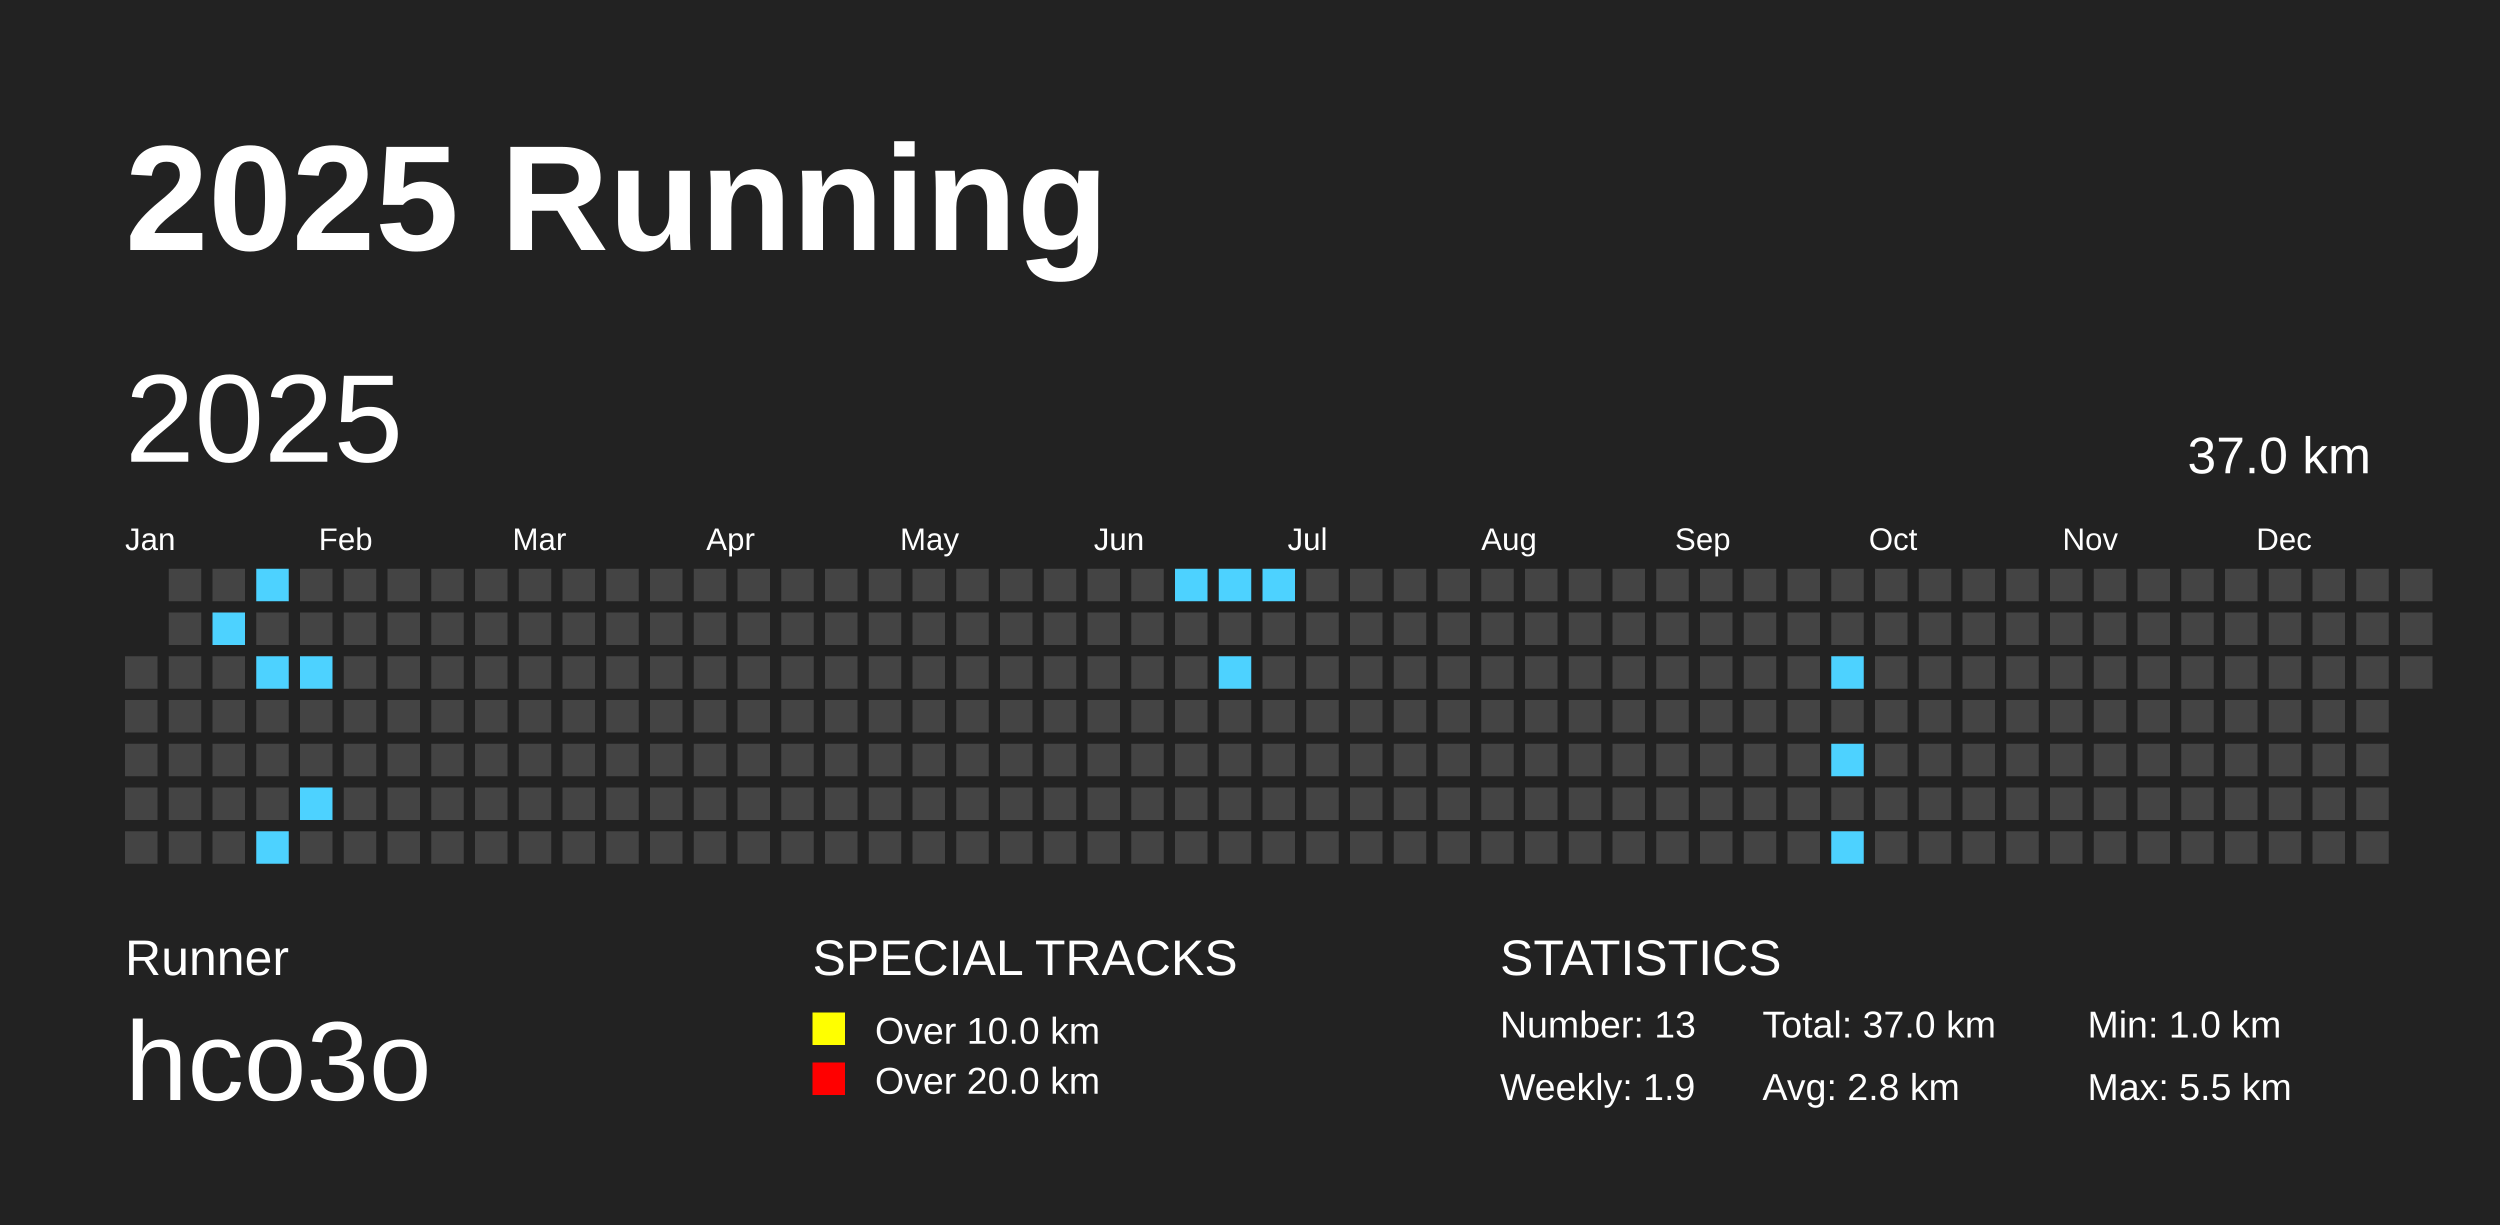
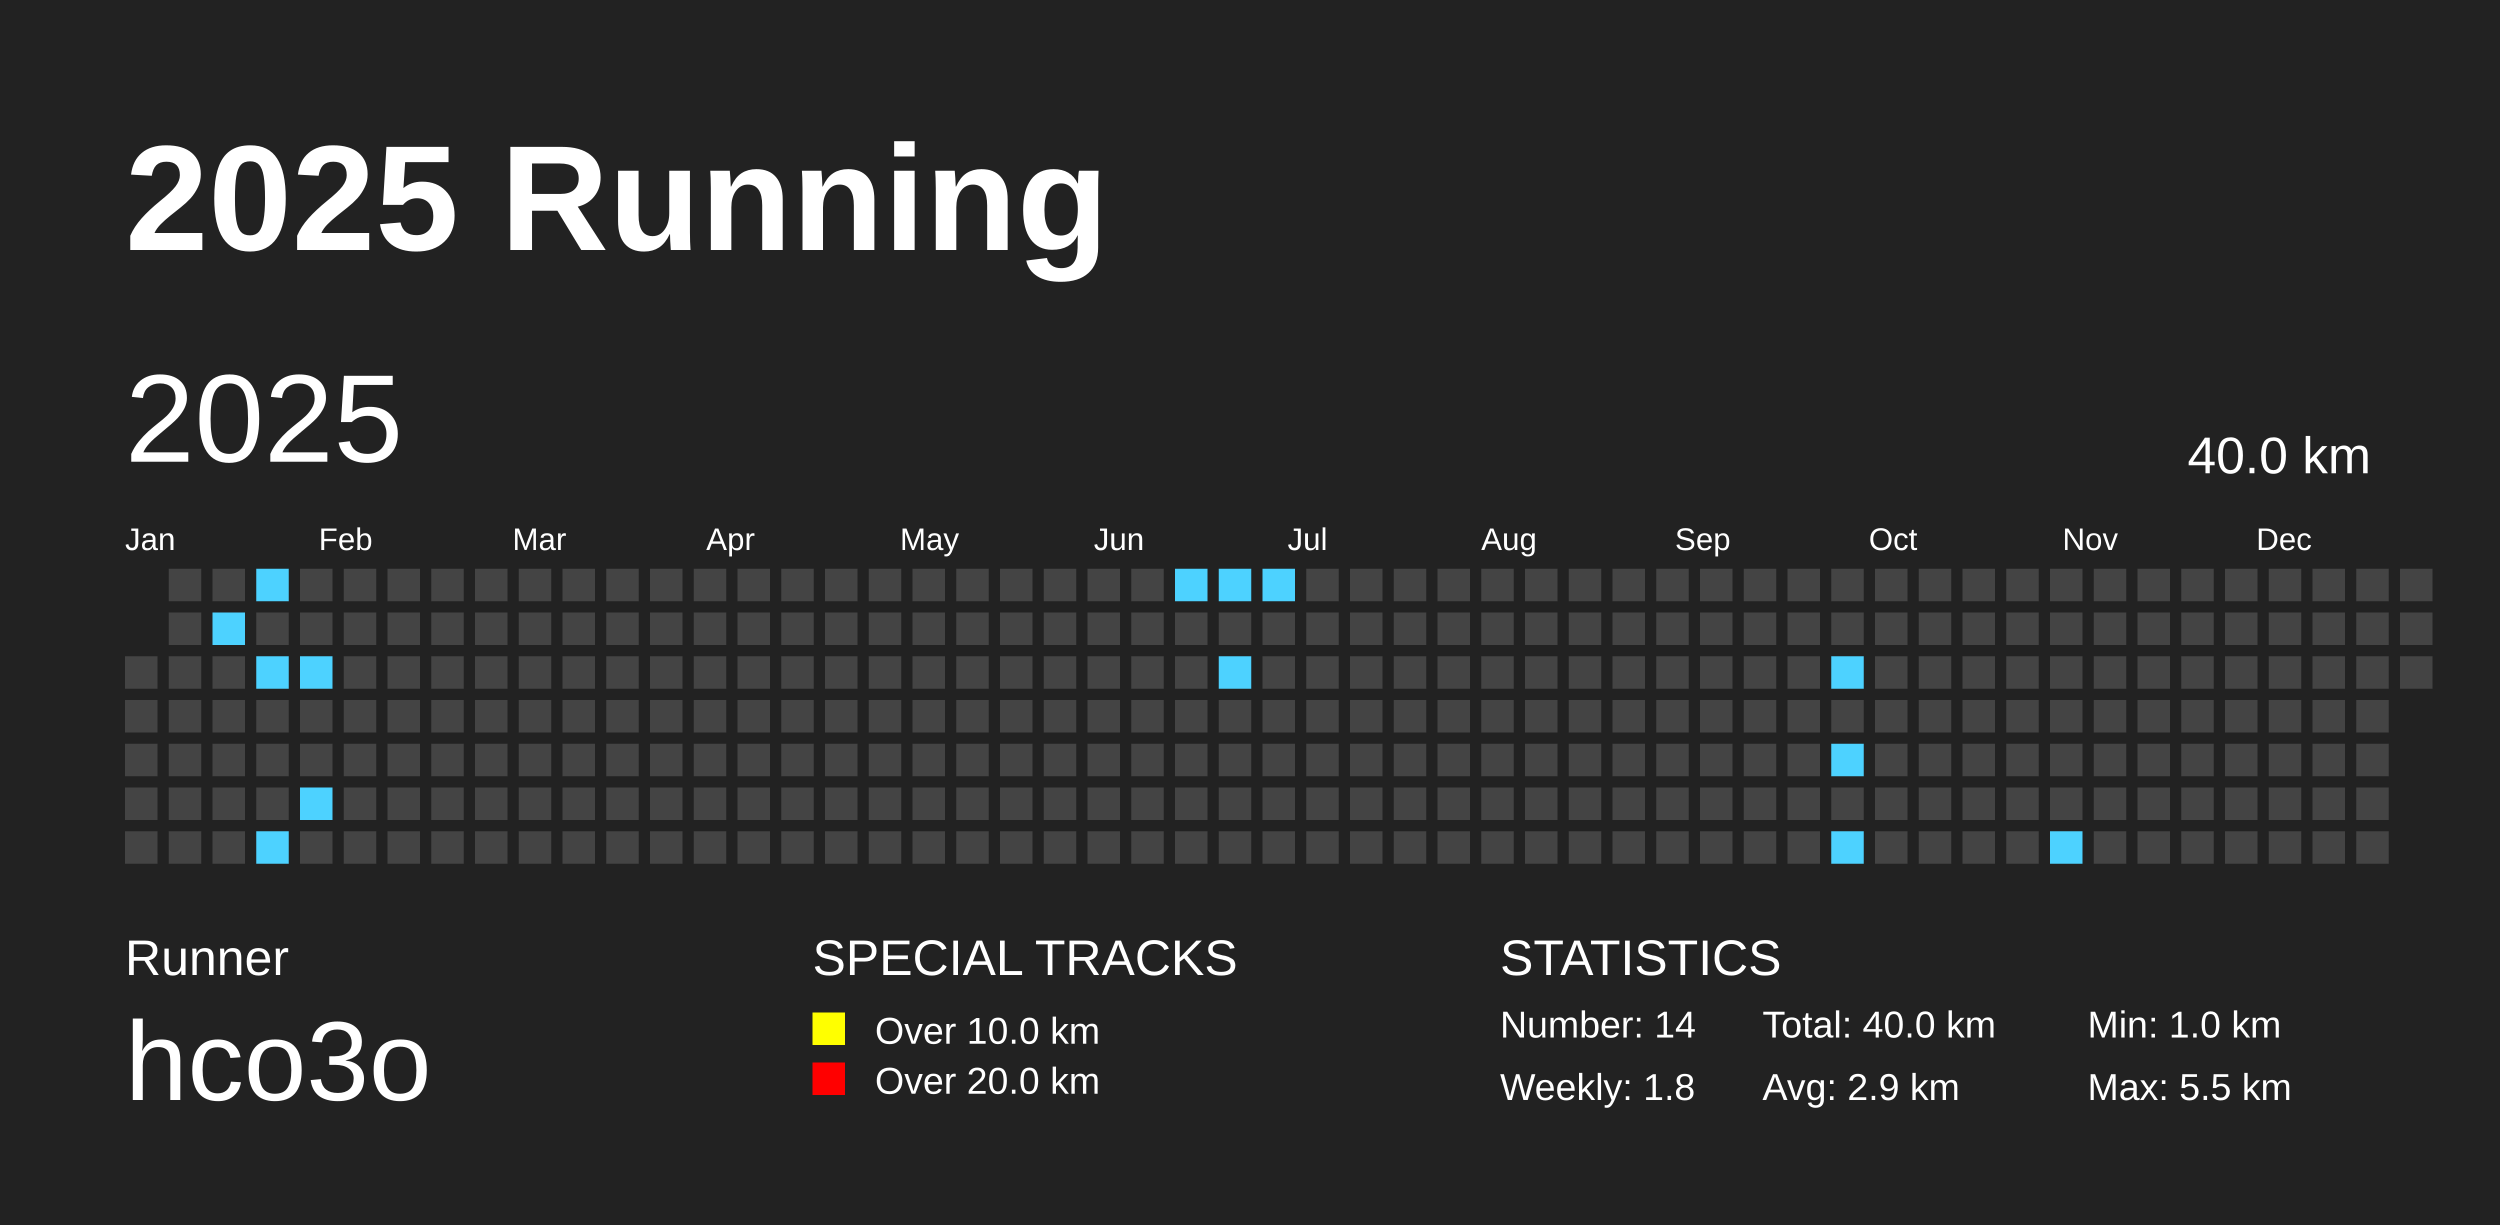
<svg xmlns="http://www.w3.org/2000/svg" baseProfile="full" height="98mm" version="1.1" viewBox="0,0,200,98" width="200mm">
  <defs />
  <rect fill="#222222" height="98" width="200" x="0" y="0" />
  <text fill="#FFFFFF" style="font-size:12px; font-family:Arial; font-weight:bold;" x="10" y="20">2025 Running</text>
  <text fill="#FFFFFF" style="font-size:4px; font-family:Arial" x="10" y="78">Runner</text>
  <text fill="#FFFFFF" style="font-size:9px; font-family:Arial" x="10" y="88">hco3o</text>
  <text fill="#FFFFFF" style="font-size:4px; font-family:Arial" x="65" y="78">SPECIAL TRACKS</text>
  <rect fill="yellow" height="2.6" width="2.6" x="65" y="81" />
  <text fill="#FFFFFF" style="font-size:3px; font-family:Arial" x="70" y="83.5">Over 10.0 km</text>
  <rect fill="red" height="2.6" width="2.6" x="65" y="85" />
  <text fill="#FFFFFF" style="font-size:3px; font-family:Arial" x="70" y="87.5">Over 20.0 km</text>
  <text fill="#FFFFFF" style="font-size:4px; font-family:Arial" x="120" y="78">STATISTICS</text>
-   <text fill="#FFFFFF" style="font-size:3px; font-family:Arial" x="120" y="83">Number: 13</text>
-   <text fill="#FFFFFF" style="font-size:3px; font-family:Arial" x="120" y="88">Weekly: 1.9</text>
-   <text fill="#FFFFFF" style="font-size:3px; font-family:Arial" x="141" y="83">Total: 37.0 km</text>
-   <text fill="#FFFFFF" style="font-size:3px; font-family:Arial" x="141" y="88">Avg: 2.8 km</text>
+   <text fill="#FFFFFF" style="font-size:3px; font-family:Arial" x="120" y="83">Number: 14</text>
+   <text fill="#FFFFFF" style="font-size:3px; font-family:Arial" x="120" y="88">Weekly: 1.8</text>
+   <text fill="#FFFFFF" style="font-size:3px; font-family:Arial" x="141" y="83">Total: 40.0 km</text>
+   <text fill="#FFFFFF" style="font-size:3px; font-family:Arial" x="141" y="88">Avg: 2.9 km</text>
  <text fill="#FFFFFF" style="font-size:3px; font-family:Arial" x="167" y="83">Min: 1.0 km</text>
  <text fill="#FFFFFF" style="font-size:3px; font-family:Arial" x="167" y="88">Max: 5.5 km</text>
  <text dominant-baseline="hanging" fill="#FFFFFF" style="font-size:10.0px; font-family:Arial;" x="10" y="30">2025</text>
-   <text dominant-baseline="hanging" fill="#FFFFFF" style="font-size:4.125px; font-family:Arial;" x="175" y="35">37.0 km</text>
+   <text dominant-baseline="hanging" fill="#FFFFFF" style="font-size:4.125px; font-family:Arial;" x="175" y="35">40.0 km</text>
  <text fill="#FFFFFF" style="font-size:2.5px; font-family:Arial" x="10.0" y="44">Jan</text>
  <text fill="#FFFFFF" style="font-size:2.5px; font-family:Arial" x="25.5" y="44">Feb</text>
  <text fill="#FFFFFF" style="font-size:2.5px; font-family:Arial" x="41.0" y="44">Mar</text>
  <text fill="#FFFFFF" style="font-size:2.5px; font-family:Arial" x="56.5" y="44">Apr</text>
  <text fill="#FFFFFF" style="font-size:2.5px; font-family:Arial" x="72.0" y="44">May</text>
  <text fill="#FFFFFF" style="font-size:2.5px; font-family:Arial" x="87.5" y="44">Jun</text>
  <text fill="#FFFFFF" style="font-size:2.5px; font-family:Arial" x="103.0" y="44">Jul</text>
  <text fill="#FFFFFF" style="font-size:2.5px; font-family:Arial" x="118.5" y="44">Aug</text>
  <text fill="#FFFFFF" style="font-size:2.5px; font-family:Arial" x="134.0" y="44">Sep</text>
  <text fill="#FFFFFF" style="font-size:2.5px; font-family:Arial" x="149.5" y="44">Oct</text>
  <text fill="#FFFFFF" style="font-size:2.5px; font-family:Arial" x="165.0" y="44">Nov</text>
  <text fill="#FFFFFF" style="font-size:2.5px; font-family:Arial" x="180.5" y="44">Dec</text>
  <rect fill="#444444" height="2.6" width="2.6" x="10.0" y="52.5" />
  <rect fill="#444444" height="2.6" width="2.6" x="10.0" y="56.0" />
  <rect fill="#444444" height="2.6" width="2.6" x="10.0" y="59.5" />
  <rect fill="#444444" height="2.6" width="2.6" x="10.0" y="63.0" />
  <rect fill="#444444" height="2.6" width="2.6" x="10.0" y="66.5" />
  <rect fill="#444444" height="2.6" width="2.6" x="13.5" y="45.5" />
  <rect fill="#444444" height="2.6" width="2.6" x="13.5" y="49.0" />
  <rect fill="#444444" height="2.6" width="2.6" x="13.5" y="52.5" />
  <rect fill="#444444" height="2.6" width="2.6" x="13.5" y="56.0" />
  <rect fill="#444444" height="2.6" width="2.6" x="13.5" y="59.5" />
  <rect fill="#444444" height="2.6" width="2.6" x="13.5" y="63.0" />
  <rect fill="#444444" height="2.6" width="2.6" x="13.5" y="66.5" />
  <rect fill="#444444" height="2.6" width="2.6" x="17.0" y="45.5" />
  <rect fill="#4DD2FF" height="2.6" width="2.6" x="17.0" y="49.0" />
  <rect fill="#444444" height="2.6" width="2.6" x="17.0" y="52.5" />
  <rect fill="#444444" height="2.6" width="2.6" x="17.0" y="56.0" />
  <rect fill="#444444" height="2.6" width="2.6" x="17.0" y="59.5" />
  <rect fill="#444444" height="2.6" width="2.6" x="17.0" y="63.0" />
  <rect fill="#444444" height="2.6" width="2.6" x="17.0" y="66.5" />
  <rect fill="#4DD2FF" height="2.6" width="2.6" x="20.5" y="45.5" />
  <rect fill="#444444" height="2.6" width="2.6" x="20.5" y="49.0" />
  <rect fill="#4DD2FF" height="2.6" width="2.6" x="20.5" y="52.5" />
  <rect fill="#444444" height="2.6" width="2.6" x="20.5" y="56.0" />
  <rect fill="#444444" height="2.6" width="2.6" x="20.5" y="59.5" />
  <rect fill="#444444" height="2.6" width="2.6" x="20.5" y="63.0" />
  <rect fill="#4DD2FF" height="2.6" width="2.6" x="20.5" y="66.5" />
  <rect fill="#444444" height="2.6" width="2.6" x="24.0" y="45.5" />
  <rect fill="#444444" height="2.6" width="2.6" x="24.0" y="49.0" />
  <rect fill="#4DD2FF" height="2.6" width="2.6" x="24.0" y="52.5" />
  <rect fill="#444444" height="2.6" width="2.6" x="24.0" y="56.0" />
  <rect fill="#444444" height="2.6" width="2.6" x="24.0" y="59.5" />
  <rect fill="#4DD2FF" height="2.6" width="2.6" x="24.0" y="63.0" />
  <rect fill="#444444" height="2.6" width="2.6" x="24.0" y="66.5" />
  <rect fill="#444444" height="2.6" width="2.6" x="27.5" y="45.5" />
  <rect fill="#444444" height="2.6" width="2.6" x="27.5" y="49.0" />
  <rect fill="#444444" height="2.6" width="2.6" x="27.5" y="52.5" />
  <rect fill="#444444" height="2.6" width="2.6" x="27.5" y="56.0" />
  <rect fill="#444444" height="2.6" width="2.6" x="27.5" y="59.5" />
  <rect fill="#444444" height="2.6" width="2.6" x="27.5" y="63.0" />
  <rect fill="#444444" height="2.6" width="2.6" x="27.5" y="66.5" />
  <rect fill="#444444" height="2.6" width="2.6" x="31.0" y="45.5" />
  <rect fill="#444444" height="2.6" width="2.6" x="31.0" y="49.0" />
  <rect fill="#444444" height="2.6" width="2.6" x="31.0" y="52.5" />
  <rect fill="#444444" height="2.6" width="2.6" x="31.0" y="56.0" />
  <rect fill="#444444" height="2.6" width="2.6" x="31.0" y="59.5" />
  <rect fill="#444444" height="2.6" width="2.6" x="31.0" y="63.0" />
  <rect fill="#444444" height="2.6" width="2.6" x="31.0" y="66.5" />
  <rect fill="#444444" height="2.6" width="2.6" x="34.5" y="45.5" />
  <rect fill="#444444" height="2.6" width="2.6" x="34.5" y="49.0" />
  <rect fill="#444444" height="2.6" width="2.6" x="34.5" y="52.5" />
  <rect fill="#444444" height="2.6" width="2.6" x="34.5" y="56.0" />
  <rect fill="#444444" height="2.6" width="2.6" x="34.5" y="59.5" />
  <rect fill="#444444" height="2.6" width="2.6" x="34.5" y="63.0" />
  <rect fill="#444444" height="2.6" width="2.6" x="34.5" y="66.5" />
  <rect fill="#444444" height="2.6" width="2.6" x="38.0" y="45.5" />
  <rect fill="#444444" height="2.6" width="2.6" x="38.0" y="49.0" />
  <rect fill="#444444" height="2.6" width="2.6" x="38.0" y="52.5" />
  <rect fill="#444444" height="2.6" width="2.6" x="38.0" y="56.0" />
  <rect fill="#444444" height="2.6" width="2.6" x="38.0" y="59.5" />
  <rect fill="#444444" height="2.6" width="2.6" x="38.0" y="63.0" />
  <rect fill="#444444" height="2.6" width="2.6" x="38.0" y="66.5" />
  <rect fill="#444444" height="2.6" width="2.6" x="41.5" y="45.5" />
  <rect fill="#444444" height="2.6" width="2.6" x="41.5" y="49.0" />
  <rect fill="#444444" height="2.6" width="2.6" x="41.5" y="52.5" />
  <rect fill="#444444" height="2.6" width="2.6" x="41.5" y="56.0" />
  <rect fill="#444444" height="2.6" width="2.6" x="41.5" y="59.5" />
  <rect fill="#444444" height="2.6" width="2.6" x="41.5" y="63.0" />
  <rect fill="#444444" height="2.6" width="2.6" x="41.5" y="66.5" />
  <rect fill="#444444" height="2.6" width="2.6" x="45.0" y="45.5" />
  <rect fill="#444444" height="2.6" width="2.6" x="45.0" y="49.0" />
  <rect fill="#444444" height="2.6" width="2.6" x="45.0" y="52.5" />
  <rect fill="#444444" height="2.6" width="2.6" x="45.0" y="56.0" />
  <rect fill="#444444" height="2.6" width="2.6" x="45.0" y="59.5" />
  <rect fill="#444444" height="2.6" width="2.6" x="45.0" y="63.0" />
  <rect fill="#444444" height="2.6" width="2.6" x="45.0" y="66.5" />
  <rect fill="#444444" height="2.6" width="2.6" x="48.5" y="45.5" />
  <rect fill="#444444" height="2.6" width="2.6" x="48.5" y="49.0" />
  <rect fill="#444444" height="2.6" width="2.6" x="48.5" y="52.5" />
  <rect fill="#444444" height="2.6" width="2.6" x="48.5" y="56.0" />
  <rect fill="#444444" height="2.6" width="2.6" x="48.5" y="59.5" />
  <rect fill="#444444" height="2.6" width="2.6" x="48.5" y="63.0" />
  <rect fill="#444444" height="2.6" width="2.6" x="48.5" y="66.5" />
  <rect fill="#444444" height="2.6" width="2.6" x="52.0" y="45.5" />
  <rect fill="#444444" height="2.6" width="2.6" x="52.0" y="49.0" />
  <rect fill="#444444" height="2.6" width="2.6" x="52.0" y="52.5" />
  <rect fill="#444444" height="2.6" width="2.6" x="52.0" y="56.0" />
  <rect fill="#444444" height="2.6" width="2.6" x="52.0" y="59.5" />
  <rect fill="#444444" height="2.6" width="2.6" x="52.0" y="63.0" />
  <rect fill="#444444" height="2.6" width="2.6" x="52.0" y="66.5" />
  <rect fill="#444444" height="2.6" width="2.6" x="55.5" y="45.5" />
  <rect fill="#444444" height="2.6" width="2.6" x="55.5" y="49.0" />
  <rect fill="#444444" height="2.6" width="2.6" x="55.5" y="52.5" />
  <rect fill="#444444" height="2.6" width="2.6" x="55.5" y="56.0" />
  <rect fill="#444444" height="2.6" width="2.6" x="55.5" y="59.5" />
  <rect fill="#444444" height="2.6" width="2.6" x="55.5" y="63.0" />
  <rect fill="#444444" height="2.6" width="2.6" x="55.5" y="66.5" />
  <rect fill="#444444" height="2.6" width="2.6" x="59.0" y="45.5" />
  <rect fill="#444444" height="2.6" width="2.6" x="59.0" y="49.0" />
  <rect fill="#444444" height="2.6" width="2.6" x="59.0" y="52.5" />
  <rect fill="#444444" height="2.6" width="2.6" x="59.0" y="56.0" />
  <rect fill="#444444" height="2.6" width="2.6" x="59.0" y="59.5" />
  <rect fill="#444444" height="2.6" width="2.6" x="59.0" y="63.0" />
  <rect fill="#444444" height="2.6" width="2.6" x="59.0" y="66.5" />
  <rect fill="#444444" height="2.6" width="2.6" x="62.5" y="45.5" />
  <rect fill="#444444" height="2.6" width="2.6" x="62.5" y="49.0" />
  <rect fill="#444444" height="2.6" width="2.6" x="62.5" y="52.5" />
  <rect fill="#444444" height="2.6" width="2.6" x="62.5" y="56.0" />
  <rect fill="#444444" height="2.6" width="2.6" x="62.5" y="59.5" />
  <rect fill="#444444" height="2.6" width="2.6" x="62.5" y="63.0" />
  <rect fill="#444444" height="2.6" width="2.6" x="62.5" y="66.5" />
  <rect fill="#444444" height="2.6" width="2.6" x="66.0" y="45.5" />
  <rect fill="#444444" height="2.6" width="2.6" x="66.0" y="49.0" />
  <rect fill="#444444" height="2.6" width="2.6" x="66.0" y="52.5" />
  <rect fill="#444444" height="2.6" width="2.6" x="66.0" y="56.0" />
  <rect fill="#444444" height="2.6" width="2.6" x="66.0" y="59.5" />
  <rect fill="#444444" height="2.6" width="2.6" x="66.0" y="63.0" />
  <rect fill="#444444" height="2.6" width="2.6" x="66.0" y="66.5" />
  <rect fill="#444444" height="2.6" width="2.6" x="69.5" y="45.5" />
  <rect fill="#444444" height="2.6" width="2.6" x="69.5" y="49.0" />
  <rect fill="#444444" height="2.6" width="2.6" x="69.5" y="52.5" />
  <rect fill="#444444" height="2.6" width="2.6" x="69.5" y="56.0" />
  <rect fill="#444444" height="2.6" width="2.6" x="69.5" y="59.5" />
  <rect fill="#444444" height="2.6" width="2.6" x="69.5" y="63.0" />
  <rect fill="#444444" height="2.6" width="2.6" x="69.5" y="66.5" />
  <rect fill="#444444" height="2.6" width="2.6" x="73.0" y="45.5" />
  <rect fill="#444444" height="2.6" width="2.6" x="73.0" y="49.0" />
  <rect fill="#444444" height="2.6" width="2.6" x="73.0" y="52.5" />
  <rect fill="#444444" height="2.6" width="2.6" x="73.0" y="56.0" />
  <rect fill="#444444" height="2.6" width="2.6" x="73.0" y="59.5" />
  <rect fill="#444444" height="2.6" width="2.6" x="73.0" y="63.0" />
  <rect fill="#444444" height="2.6" width="2.6" x="73.0" y="66.5" />
  <rect fill="#444444" height="2.6" width="2.6" x="76.5" y="45.5" />
  <rect fill="#444444" height="2.6" width="2.6" x="76.5" y="49.0" />
  <rect fill="#444444" height="2.6" width="2.6" x="76.5" y="52.5" />
  <rect fill="#444444" height="2.6" width="2.6" x="76.5" y="56.0" />
  <rect fill="#444444" height="2.6" width="2.6" x="76.5" y="59.5" />
  <rect fill="#444444" height="2.6" width="2.6" x="76.5" y="63.0" />
  <rect fill="#444444" height="2.6" width="2.6" x="76.5" y="66.5" />
  <rect fill="#444444" height="2.6" width="2.6" x="80.0" y="45.5" />
  <rect fill="#444444" height="2.6" width="2.6" x="80.0" y="49.0" />
  <rect fill="#444444" height="2.6" width="2.6" x="80.0" y="52.5" />
  <rect fill="#444444" height="2.6" width="2.6" x="80.0" y="56.0" />
  <rect fill="#444444" height="2.6" width="2.6" x="80.0" y="59.5" />
  <rect fill="#444444" height="2.6" width="2.6" x="80.0" y="63.0" />
  <rect fill="#444444" height="2.6" width="2.6" x="80.0" y="66.5" />
  <rect fill="#444444" height="2.6" width="2.6" x="83.5" y="45.5" />
  <rect fill="#444444" height="2.6" width="2.6" x="83.5" y="49.0" />
  <rect fill="#444444" height="2.6" width="2.6" x="83.5" y="52.5" />
  <rect fill="#444444" height="2.6" width="2.6" x="83.5" y="56.0" />
  <rect fill="#444444" height="2.6" width="2.6" x="83.5" y="59.5" />
  <rect fill="#444444" height="2.6" width="2.6" x="83.5" y="63.0" />
  <rect fill="#444444" height="2.6" width="2.6" x="83.5" y="66.5" />
  <rect fill="#444444" height="2.6" width="2.6" x="87.0" y="45.5" />
  <rect fill="#444444" height="2.6" width="2.6" x="87.0" y="49.0" />
  <rect fill="#444444" height="2.6" width="2.6" x="87.0" y="52.5" />
  <rect fill="#444444" height="2.6" width="2.6" x="87.0" y="56.0" />
  <rect fill="#444444" height="2.6" width="2.6" x="87.0" y="59.5" />
  <rect fill="#444444" height="2.6" width="2.6" x="87.0" y="63.0" />
  <rect fill="#444444" height="2.6" width="2.6" x="87.0" y="66.5" />
  <rect fill="#444444" height="2.6" width="2.6" x="90.5" y="45.5" />
  <rect fill="#444444" height="2.6" width="2.6" x="90.5" y="49.0" />
  <rect fill="#444444" height="2.6" width="2.6" x="90.5" y="52.5" />
  <rect fill="#444444" height="2.6" width="2.6" x="90.5" y="56.0" />
  <rect fill="#444444" height="2.6" width="2.6" x="90.5" y="59.5" />
  <rect fill="#444444" height="2.6" width="2.6" x="90.5" y="63.0" />
  <rect fill="#444444" height="2.6" width="2.6" x="90.5" y="66.5" />
  <rect fill="#4DD2FF" height="2.6" width="2.6" x="94.0" y="45.5" />
  <rect fill="#444444" height="2.6" width="2.6" x="94.0" y="49.0" />
  <rect fill="#444444" height="2.6" width="2.6" x="94.0" y="52.5" />
  <rect fill="#444444" height="2.6" width="2.6" x="94.0" y="56.0" />
  <rect fill="#444444" height="2.6" width="2.6" x="94.0" y="59.5" />
  <rect fill="#444444" height="2.6" width="2.6" x="94.0" y="63.0" />
  <rect fill="#444444" height="2.6" width="2.6" x="94.0" y="66.5" />
  <rect fill="#4DD2FF" height="2.6" width="2.6" x="97.5" y="45.5" />
  <rect fill="#444444" height="2.6" width="2.6" x="97.5" y="49.0" />
  <rect fill="#4DD2FF" height="2.6" width="2.6" x="97.5" y="52.5" />
  <rect fill="#444444" height="2.6" width="2.6" x="97.5" y="56.0" />
  <rect fill="#444444" height="2.6" width="2.6" x="97.5" y="59.5" />
  <rect fill="#444444" height="2.6" width="2.6" x="97.5" y="63.0" />
  <rect fill="#444444" height="2.6" width="2.6" x="97.5" y="66.5" />
  <rect fill="#4DD2FF" height="2.6" width="2.6" x="101.0" y="45.5" />
  <rect fill="#444444" height="2.6" width="2.6" x="101.0" y="49.0" />
  <rect fill="#444444" height="2.6" width="2.6" x="101.0" y="52.5" />
  <rect fill="#444444" height="2.6" width="2.6" x="101.0" y="56.0" />
  <rect fill="#444444" height="2.6" width="2.6" x="101.0" y="59.5" />
  <rect fill="#444444" height="2.6" width="2.6" x="101.0" y="63.0" />
  <rect fill="#444444" height="2.6" width="2.6" x="101.0" y="66.5" />
  <rect fill="#444444" height="2.6" width="2.6" x="104.5" y="45.5" />
  <rect fill="#444444" height="2.6" width="2.6" x="104.5" y="49.0" />
  <rect fill="#444444" height="2.6" width="2.6" x="104.5" y="52.5" />
  <rect fill="#444444" height="2.6" width="2.6" x="104.5" y="56.0" />
  <rect fill="#444444" height="2.6" width="2.6" x="104.5" y="59.5" />
  <rect fill="#444444" height="2.6" width="2.6" x="104.5" y="63.0" />
  <rect fill="#444444" height="2.6" width="2.6" x="104.5" y="66.5" />
  <rect fill="#444444" height="2.6" width="2.6" x="108.0" y="45.5" />
  <rect fill="#444444" height="2.6" width="2.6" x="108.0" y="49.0" />
  <rect fill="#444444" height="2.6" width="2.6" x="108.0" y="52.5" />
  <rect fill="#444444" height="2.6" width="2.6" x="108.0" y="56.0" />
  <rect fill="#444444" height="2.6" width="2.6" x="108.0" y="59.5" />
  <rect fill="#444444" height="2.6" width="2.6" x="108.0" y="63.0" />
  <rect fill="#444444" height="2.6" width="2.6" x="108.0" y="66.5" />
  <rect fill="#444444" height="2.6" width="2.6" x="111.5" y="45.5" />
  <rect fill="#444444" height="2.6" width="2.6" x="111.5" y="49.0" />
  <rect fill="#444444" height="2.6" width="2.6" x="111.5" y="52.5" />
  <rect fill="#444444" height="2.6" width="2.6" x="111.5" y="56.0" />
  <rect fill="#444444" height="2.6" width="2.6" x="111.5" y="59.5" />
  <rect fill="#444444" height="2.6" width="2.6" x="111.5" y="63.0" />
  <rect fill="#444444" height="2.6" width="2.6" x="111.5" y="66.5" />
  <rect fill="#444444" height="2.6" width="2.6" x="115.0" y="45.5" />
  <rect fill="#444444" height="2.6" width="2.6" x="115.0" y="49.0" />
  <rect fill="#444444" height="2.6" width="2.6" x="115.0" y="52.5" />
  <rect fill="#444444" height="2.6" width="2.6" x="115.0" y="56.0" />
  <rect fill="#444444" height="2.6" width="2.6" x="115.0" y="59.5" />
  <rect fill="#444444" height="2.6" width="2.6" x="115.0" y="63.0" />
  <rect fill="#444444" height="2.6" width="2.6" x="115.0" y="66.5" />
  <rect fill="#444444" height="2.6" width="2.6" x="118.5" y="45.5" />
  <rect fill="#444444" height="2.6" width="2.6" x="118.5" y="49.0" />
  <rect fill="#444444" height="2.6" width="2.6" x="118.5" y="52.5" />
  <rect fill="#444444" height="2.6" width="2.6" x="118.5" y="56.0" />
  <rect fill="#444444" height="2.6" width="2.6" x="118.5" y="59.5" />
  <rect fill="#444444" height="2.6" width="2.6" x="118.5" y="63.0" />
  <rect fill="#444444" height="2.6" width="2.6" x="118.5" y="66.5" />
  <rect fill="#444444" height="2.6" width="2.6" x="122.0" y="45.5" />
  <rect fill="#444444" height="2.6" width="2.6" x="122.0" y="49.0" />
  <rect fill="#444444" height="2.6" width="2.6" x="122.0" y="52.5" />
  <rect fill="#444444" height="2.6" width="2.6" x="122.0" y="56.0" />
  <rect fill="#444444" height="2.6" width="2.6" x="122.0" y="59.5" />
  <rect fill="#444444" height="2.6" width="2.6" x="122.0" y="63.0" />
  <rect fill="#444444" height="2.6" width="2.6" x="122.0" y="66.5" />
  <rect fill="#444444" height="2.6" width="2.6" x="125.5" y="45.5" />
  <rect fill="#444444" height="2.6" width="2.6" x="125.5" y="49.0" />
  <rect fill="#444444" height="2.6" width="2.6" x="125.5" y="52.5" />
  <rect fill="#444444" height="2.6" width="2.6" x="125.5" y="56.0" />
  <rect fill="#444444" height="2.6" width="2.6" x="125.5" y="59.5" />
  <rect fill="#444444" height="2.6" width="2.6" x="125.5" y="63.0" />
  <rect fill="#444444" height="2.6" width="2.6" x="125.5" y="66.5" />
  <rect fill="#444444" height="2.6" width="2.6" x="129.0" y="45.5" />
  <rect fill="#444444" height="2.6" width="2.6" x="129.0" y="49.0" />
  <rect fill="#444444" height="2.6" width="2.6" x="129.0" y="52.5" />
  <rect fill="#444444" height="2.6" width="2.6" x="129.0" y="56.0" />
  <rect fill="#444444" height="2.6" width="2.6" x="129.0" y="59.5" />
  <rect fill="#444444" height="2.6" width="2.6" x="129.0" y="63.0" />
  <rect fill="#444444" height="2.6" width="2.6" x="129.0" y="66.5" />
  <rect fill="#444444" height="2.6" width="2.6" x="132.5" y="45.5" />
  <rect fill="#444444" height="2.6" width="2.6" x="132.5" y="49.0" />
  <rect fill="#444444" height="2.6" width="2.6" x="132.5" y="52.5" />
  <rect fill="#444444" height="2.6" width="2.6" x="132.5" y="56.0" />
  <rect fill="#444444" height="2.6" width="2.6" x="132.5" y="59.5" />
  <rect fill="#444444" height="2.6" width="2.6" x="132.5" y="63.0" />
  <rect fill="#444444" height="2.6" width="2.6" x="132.5" y="66.5" />
  <rect fill="#444444" height="2.6" width="2.6" x="136.0" y="45.5" />
  <rect fill="#444444" height="2.6" width="2.6" x="136.0" y="49.0" />
  <rect fill="#444444" height="2.6" width="2.6" x="136.0" y="52.5" />
  <rect fill="#444444" height="2.6" width="2.6" x="136.0" y="56.0" />
  <rect fill="#444444" height="2.6" width="2.6" x="136.0" y="59.5" />
  <rect fill="#444444" height="2.6" width="2.6" x="136.0" y="63.0" />
  <rect fill="#444444" height="2.6" width="2.6" x="136.0" y="66.5" />
  <rect fill="#444444" height="2.6" width="2.6" x="139.5" y="45.5" />
  <rect fill="#444444" height="2.6" width="2.6" x="139.5" y="49.0" />
  <rect fill="#444444" height="2.6" width="2.6" x="139.5" y="52.5" />
  <rect fill="#444444" height="2.6" width="2.6" x="139.5" y="56.0" />
  <rect fill="#444444" height="2.6" width="2.6" x="139.5" y="59.5" />
  <rect fill="#444444" height="2.6" width="2.6" x="139.5" y="63.0" />
  <rect fill="#444444" height="2.6" width="2.6" x="139.5" y="66.5" />
  <rect fill="#444444" height="2.6" width="2.6" x="143.0" y="45.5" />
  <rect fill="#444444" height="2.6" width="2.6" x="143.0" y="49.0" />
  <rect fill="#444444" height="2.6" width="2.6" x="143.0" y="52.5" />
  <rect fill="#444444" height="2.6" width="2.6" x="143.0" y="56.0" />
  <rect fill="#444444" height="2.6" width="2.6" x="143.0" y="59.5" />
  <rect fill="#444444" height="2.6" width="2.6" x="143.0" y="63.0" />
  <rect fill="#444444" height="2.6" width="2.6" x="143.0" y="66.5" />
  <rect fill="#444444" height="2.6" width="2.6" x="146.5" y="45.5" />
  <rect fill="#444444" height="2.6" width="2.6" x="146.5" y="49.0" />
  <rect fill="#4DD2FF" height="2.6" width="2.6" x="146.5" y="52.5" />
  <rect fill="#444444" height="2.6" width="2.6" x="146.5" y="56.0" />
  <rect fill="#4DD2FF" height="2.6" width="2.6" x="146.5" y="59.5" />
  <rect fill="#444444" height="2.6" width="2.6" x="146.5" y="63.0" />
  <rect fill="#4DD2FF" height="2.6" width="2.6" x="146.5" y="66.5" />
  <rect fill="#444444" height="2.6" width="2.6" x="150.0" y="45.5" />
  <rect fill="#444444" height="2.6" width="2.6" x="150.0" y="49.0" />
  <rect fill="#444444" height="2.6" width="2.6" x="150.0" y="52.5" />
  <rect fill="#444444" height="2.6" width="2.6" x="150.0" y="56.0" />
  <rect fill="#444444" height="2.6" width="2.6" x="150.0" y="59.5" />
  <rect fill="#444444" height="2.6" width="2.6" x="150.0" y="63.0" />
  <rect fill="#444444" height="2.6" width="2.6" x="150.0" y="66.5" />
  <rect fill="#444444" height="2.6" width="2.6" x="153.5" y="45.5" />
  <rect fill="#444444" height="2.6" width="2.6" x="153.5" y="49.0" />
  <rect fill="#444444" height="2.6" width="2.6" x="153.5" y="52.5" />
  <rect fill="#444444" height="2.6" width="2.6" x="153.5" y="56.0" />
  <rect fill="#444444" height="2.6" width="2.6" x="153.5" y="59.5" />
  <rect fill="#444444" height="2.6" width="2.6" x="153.5" y="63.0" />
  <rect fill="#444444" height="2.6" width="2.6" x="153.5" y="66.5" />
  <rect fill="#444444" height="2.6" width="2.6" x="157.0" y="45.5" />
  <rect fill="#444444" height="2.6" width="2.6" x="157.0" y="49.0" />
  <rect fill="#444444" height="2.6" width="2.6" x="157.0" y="52.5" />
  <rect fill="#444444" height="2.6" width="2.6" x="157.0" y="56.0" />
  <rect fill="#444444" height="2.6" width="2.6" x="157.0" y="59.5" />
  <rect fill="#444444" height="2.6" width="2.6" x="157.0" y="63.0" />
  <rect fill="#444444" height="2.6" width="2.6" x="157.0" y="66.5" />
  <rect fill="#444444" height="2.6" width="2.6" x="160.5" y="45.5" />
  <rect fill="#444444" height="2.6" width="2.6" x="160.5" y="49.0" />
  <rect fill="#444444" height="2.6" width="2.6" x="160.5" y="52.5" />
  <rect fill="#444444" height="2.6" width="2.6" x="160.5" y="56.0" />
  <rect fill="#444444" height="2.6" width="2.6" x="160.5" y="59.5" />
  <rect fill="#444444" height="2.6" width="2.6" x="160.5" y="63.0" />
  <rect fill="#444444" height="2.6" width="2.6" x="160.5" y="66.5" />
  <rect fill="#444444" height="2.6" width="2.6" x="164.0" y="45.5" />
  <rect fill="#444444" height="2.6" width="2.6" x="164.0" y="49.0" />
  <rect fill="#444444" height="2.6" width="2.6" x="164.0" y="52.5" />
  <rect fill="#444444" height="2.6" width="2.6" x="164.0" y="56.0" />
  <rect fill="#444444" height="2.6" width="2.6" x="164.0" y="59.5" />
  <rect fill="#444444" height="2.6" width="2.6" x="164.0" y="63.0" />
-   <rect fill="#444444" height="2.6" width="2.6" x="164.0" y="66.5" />
+   <rect fill="#4DD2FF" height="2.6" width="2.6" x="164.0" y="66.5" />
  <rect fill="#444444" height="2.6" width="2.6" x="167.5" y="45.5" />
  <rect fill="#444444" height="2.6" width="2.6" x="167.5" y="49.0" />
  <rect fill="#444444" height="2.6" width="2.6" x="167.5" y="52.5" />
  <rect fill="#444444" height="2.6" width="2.6" x="167.5" y="56.0" />
  <rect fill="#444444" height="2.6" width="2.6" x="167.5" y="59.5" />
  <rect fill="#444444" height="2.6" width="2.6" x="167.5" y="63.0" />
  <rect fill="#444444" height="2.6" width="2.6" x="167.5" y="66.5" />
  <rect fill="#444444" height="2.6" width="2.6" x="171.0" y="45.5" />
  <rect fill="#444444" height="2.6" width="2.6" x="171.0" y="49.0" />
  <rect fill="#444444" height="2.6" width="2.6" x="171.0" y="52.5" />
  <rect fill="#444444" height="2.6" width="2.6" x="171.0" y="56.0" />
  <rect fill="#444444" height="2.6" width="2.6" x="171.0" y="59.5" />
  <rect fill="#444444" height="2.6" width="2.6" x="171.0" y="63.0" />
  <rect fill="#444444" height="2.6" width="2.6" x="171.0" y="66.5" />
  <rect fill="#444444" height="2.6" width="2.6" x="174.5" y="45.5" />
  <rect fill="#444444" height="2.6" width="2.6" x="174.5" y="49.0" />
  <rect fill="#444444" height="2.6" width="2.6" x="174.5" y="52.5" />
  <rect fill="#444444" height="2.6" width="2.6" x="174.5" y="56.0" />
  <rect fill="#444444" height="2.6" width="2.6" x="174.5" y="59.5" />
  <rect fill="#444444" height="2.6" width="2.6" x="174.5" y="63.0" />
  <rect fill="#444444" height="2.6" width="2.6" x="174.5" y="66.5" />
  <rect fill="#444444" height="2.6" width="2.6" x="178.0" y="45.5" />
  <rect fill="#444444" height="2.6" width="2.6" x="178.0" y="49.0" />
  <rect fill="#444444" height="2.6" width="2.6" x="178.0" y="52.5" />
  <rect fill="#444444" height="2.6" width="2.6" x="178.0" y="56.0" />
  <rect fill="#444444" height="2.6" width="2.6" x="178.0" y="59.5" />
  <rect fill="#444444" height="2.6" width="2.6" x="178.0" y="63.0" />
  <rect fill="#444444" height="2.6" width="2.6" x="178.0" y="66.5" />
  <rect fill="#444444" height="2.6" width="2.6" x="181.5" y="45.5" />
  <rect fill="#444444" height="2.6" width="2.6" x="181.5" y="49.0" />
  <rect fill="#444444" height="2.6" width="2.6" x="181.5" y="52.5" />
  <rect fill="#444444" height="2.6" width="2.6" x="181.5" y="56.0" />
  <rect fill="#444444" height="2.6" width="2.6" x="181.5" y="59.5" />
  <rect fill="#444444" height="2.6" width="2.6" x="181.5" y="63.0" />
  <rect fill="#444444" height="2.6" width="2.6" x="181.5" y="66.5" />
  <rect fill="#444444" height="2.6" width="2.6" x="185.0" y="45.5" />
  <rect fill="#444444" height="2.6" width="2.6" x="185.0" y="49.0" />
  <rect fill="#444444" height="2.6" width="2.6" x="185.0" y="52.5" />
  <rect fill="#444444" height="2.6" width="2.6" x="185.0" y="56.0" />
  <rect fill="#444444" height="2.6" width="2.6" x="185.0" y="59.5" />
  <rect fill="#444444" height="2.6" width="2.6" x="185.0" y="63.0" />
  <rect fill="#444444" height="2.6" width="2.6" x="185.0" y="66.5" />
  <rect fill="#444444" height="2.6" width="2.6" x="188.5" y="45.5" />
  <rect fill="#444444" height="2.6" width="2.6" x="188.5" y="49.0" />
  <rect fill="#444444" height="2.6" width="2.6" x="188.5" y="52.5" />
  <rect fill="#444444" height="2.6" width="2.6" x="188.5" y="56.0" />
  <rect fill="#444444" height="2.6" width="2.6" x="188.5" y="59.5" />
  <rect fill="#444444" height="2.6" width="2.6" x="188.5" y="63.0" />
  <rect fill="#444444" height="2.6" width="2.6" x="188.5" y="66.5" />
  <rect fill="#444444" height="2.6" width="2.6" x="192.0" y="45.5" />
  <rect fill="#444444" height="2.6" width="2.6" x="192.0" y="49.0" />
  <rect fill="#444444" height="2.6" width="2.6" x="192.0" y="52.5" />
</svg>
